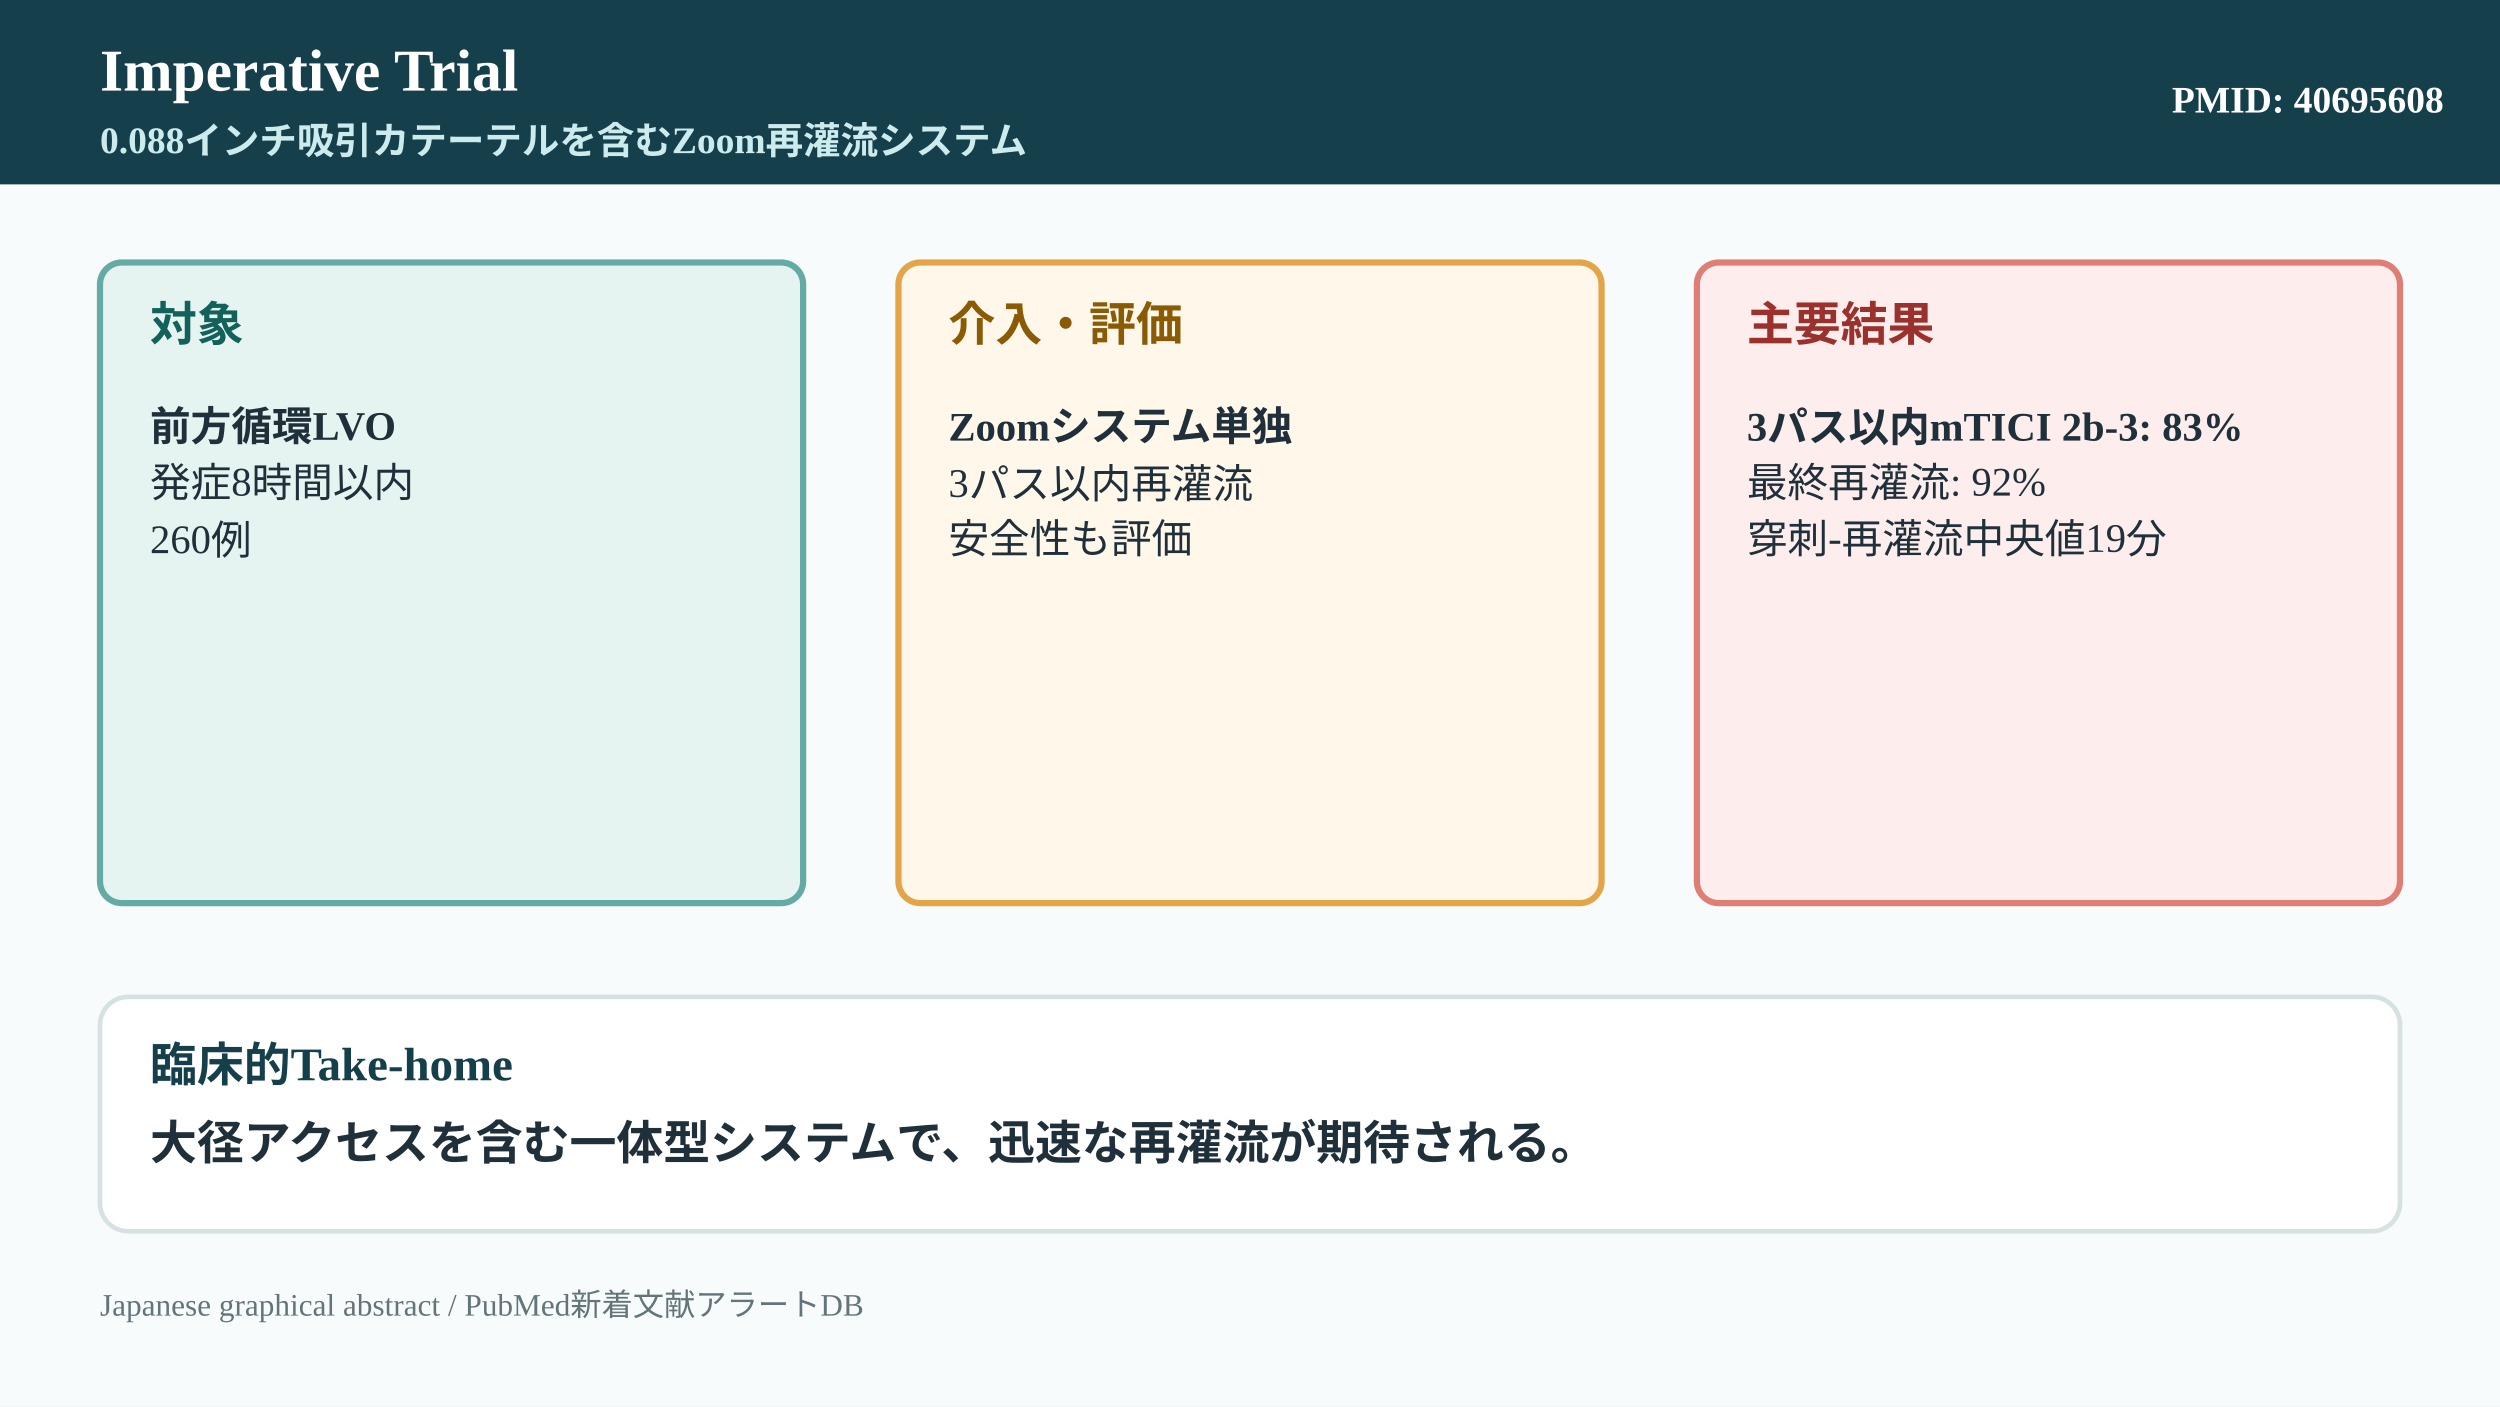
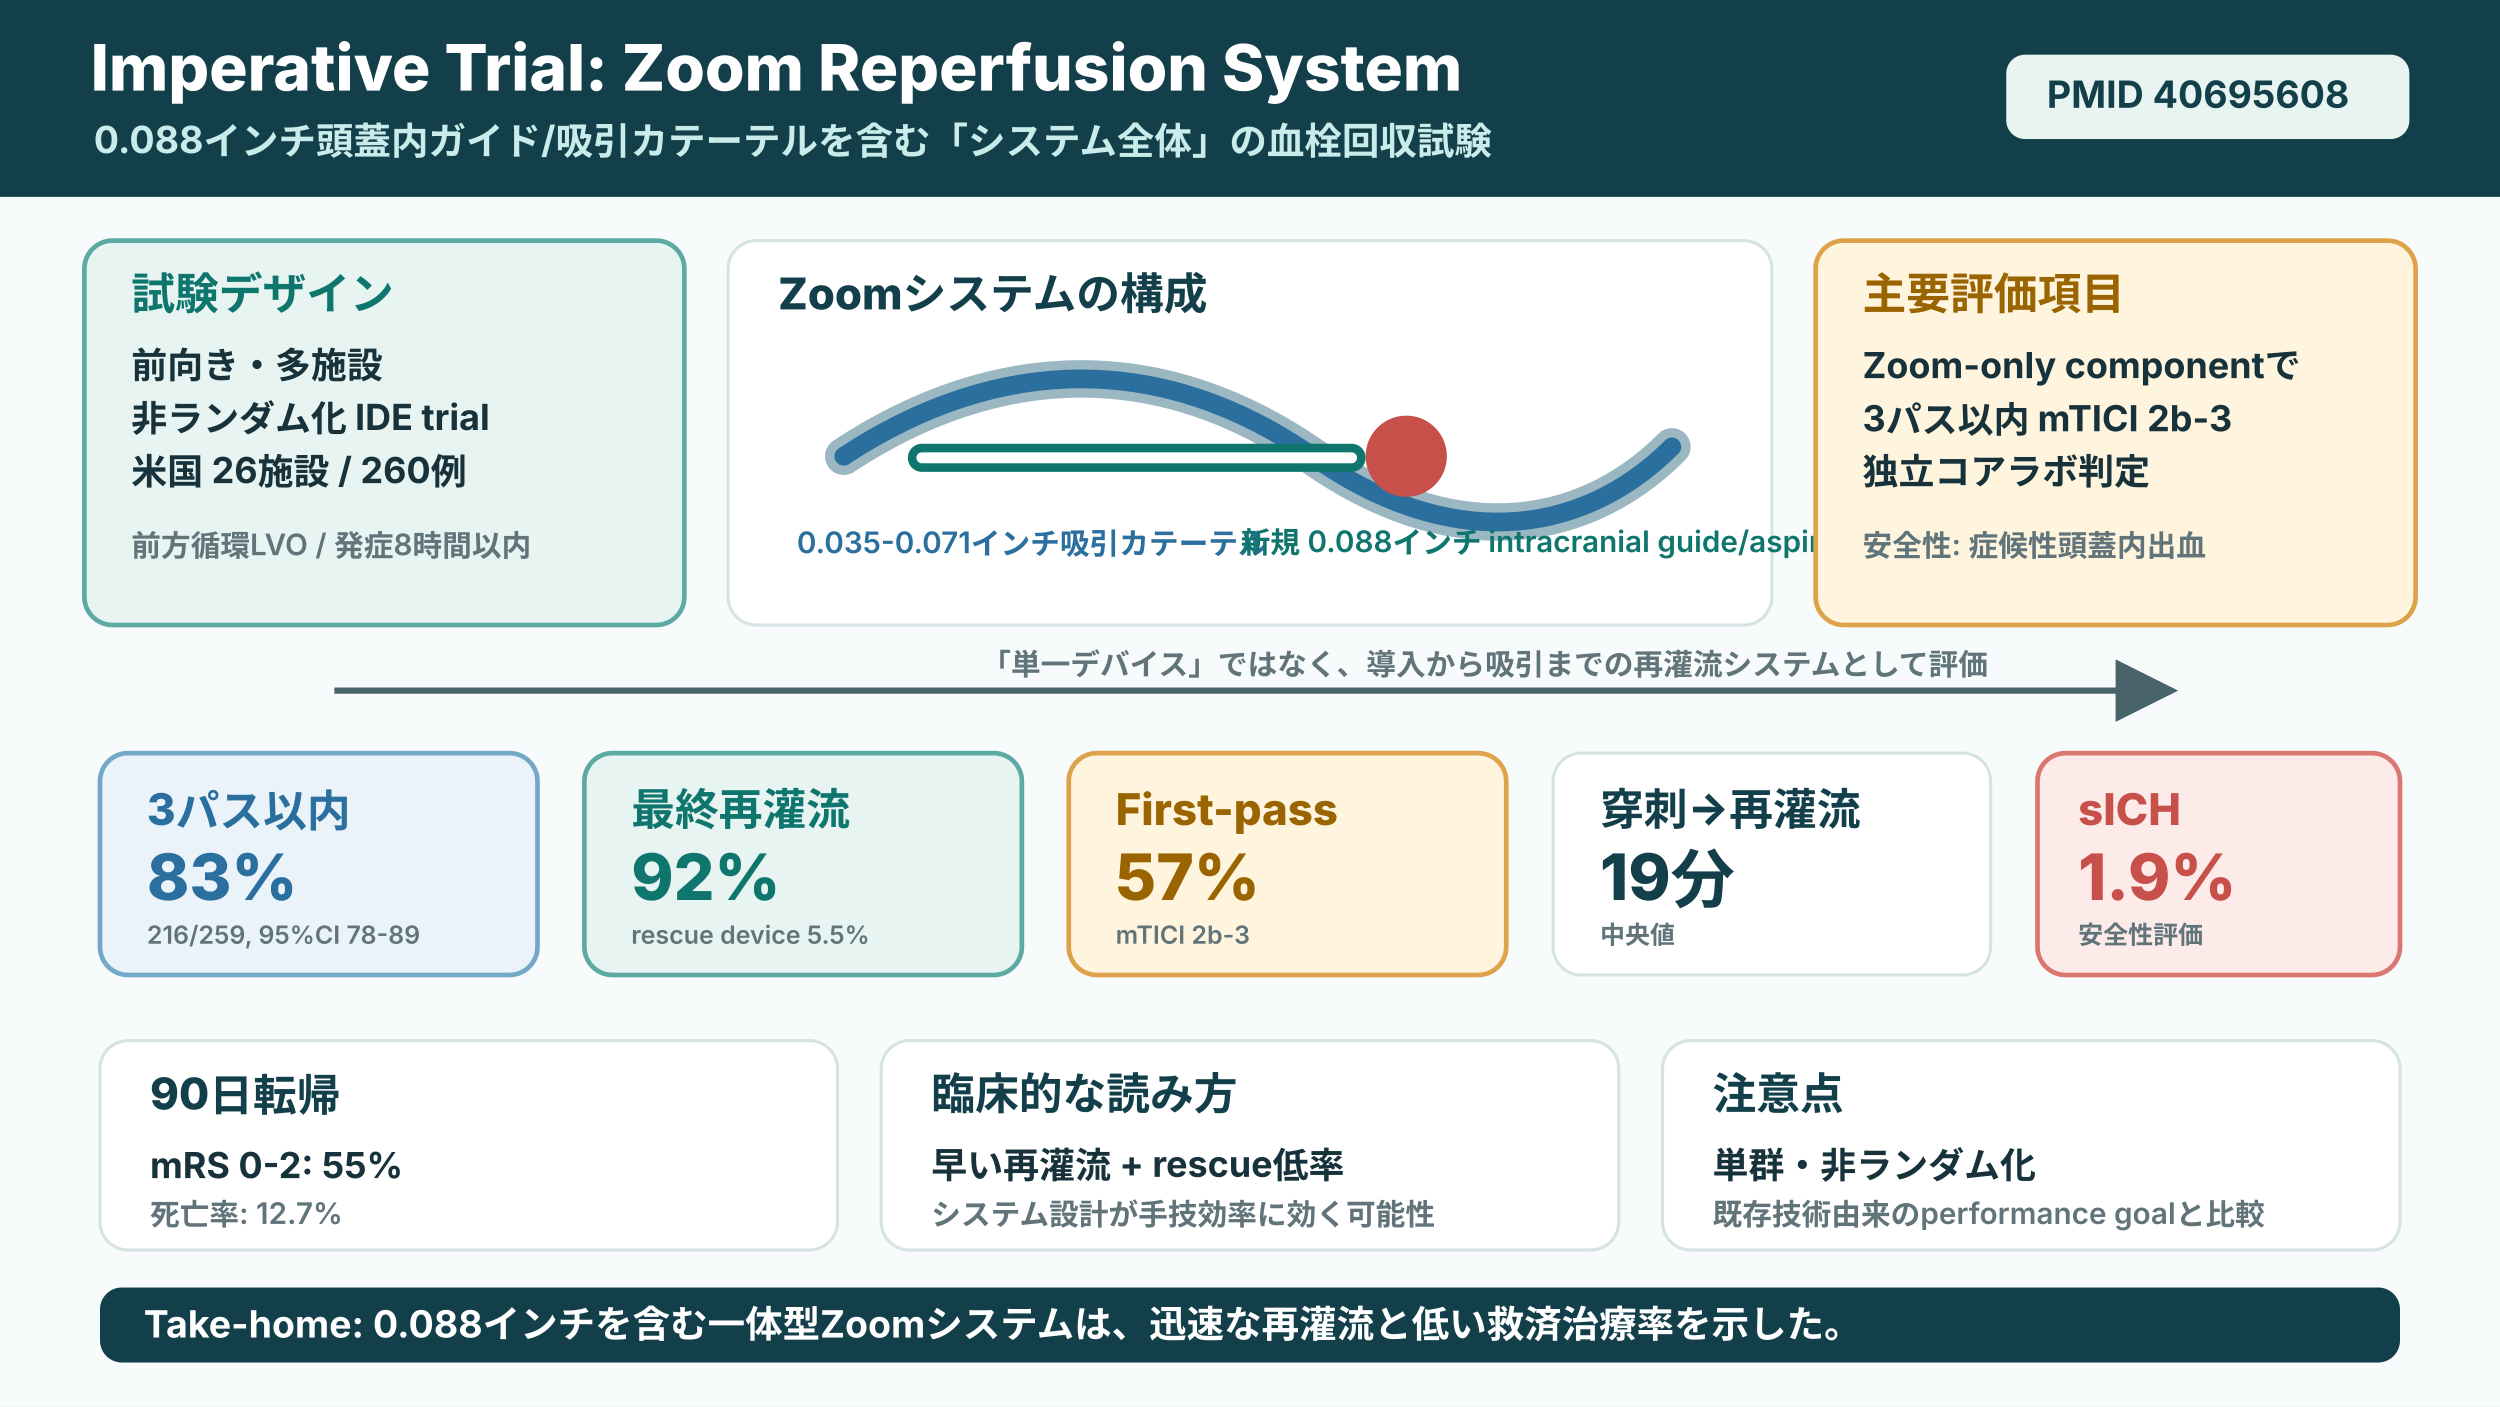
<svg xmlns="http://www.w3.org/2000/svg" width="1600" height="900" viewBox="0 0 1600 900">
-   <rect width="1600" height="900" fill="#f7fbfb" />
-   <rect width="1600" height="118" fill="#153f4a" />
-   <text x="64" y="58" font-size="38" fill="#fff" font-weight="800">Imperative Trial</text>
-   <text x="64" y="98" font-size="24" fill="#ccebed" font-weight="600">0.088インチ吸引カテーテルを含むZoom再灌流システム</text>
-   <text x="1390" y="72" font-size="24" fill="#fff" font-weight="700">PMID: 40695608</text>
-   <rect x="64" y="168" width="450" height="410" rx="14" fill="#e6f4f1" stroke="#64aaa5" stroke-width="4" />
-   <rect x="575" y="168" width="450" height="410" rx="14" fill="#fff7ea" stroke="#e3a548" stroke-width="4" />
-   <rect x="1086" y="168" width="450" height="410" rx="14" fill="#fdeeed" stroke="#df7e74" stroke-width="4" />
-   <text x="96" y="218" font-size="30" fill="#12615b" font-weight="800">対象</text>
-   <text x="96" y="282" font-size="26" fill="#20303a" font-weight="700">前方循環LVO</text>
-   <text x="96" y="318" font-size="26" fill="#20303a">発症8時間以内</text>
-   <text x="96" y="354" font-size="26" fill="#20303a">260例</text>
-   <text x="607" y="218" font-size="30" fill="#8b5a04" font-weight="800">介入・評価</text>
-   <text x="607" y="282" font-size="26" fill="#20303a" font-weight="700">Zoomシステム単独</text>
-   <text x="607" y="318" font-size="26" fill="#20303a">3パス以内再灌流</text>
-   <text x="607" y="354" font-size="26" fill="#20303a">安全性も評価</text>
-   <text x="1118" y="218" font-size="30" fill="#9a312c" font-weight="800">主要結果</text>
-   <text x="1118" y="282" font-size="26" fill="#20303a" font-weight="700">3パス以内mTICI 2b-3: 83%</text>
-   <text x="1118" y="318" font-size="26" fill="#20303a">最終再灌流: 92%</text>
-   <text x="1118" y="354" font-size="26" fill="#20303a">穿刺-再灌流中央値19分</text>
-   <rect x="64" y="638" width="1472" height="150" rx="18" fill="#fff" stroke="#d6e2e2" stroke-width="3" />
-   <text x="96" y="692" font-size="30" fill="#153f4a" font-weight="800">臨床的Take-home</text>
-   <text x="96" y="742" font-size="30" fill="#20303a" font-weight="700">大径アクセスを含む一体型システムで、迅速な再灌流が期待される。</text>
-   <text x="64" y="842" font-size="20" fill="#63747a">Japanese graphical abstract / PubMed新着文献アラートDB</text>
+   <defs>
+     <style>
+       .bg{fill:#f7fbfb}.ink{fill:#17323a}.muted{fill:#60747a}.deep{fill:#123f49}.teal{fill:#0f766e}.blue{fill:#2b6f9e}.coral{fill:#c7514a}.amber{fill:#9a6500}
+       .title{font:800 41px -apple-system,BlinkMacSystemFont,"Hiragino Sans","Yu Gothic",sans-serif}.sub{font:700 24px -apple-system,BlinkMacSystemFont,"Hiragino Sans","Yu Gothic",sans-serif}
+       .h{font:800 28px -apple-system,BlinkMacSystemFont,"Hiragino Sans","Yu Gothic",sans-serif}.t{font:650 23px -apple-system,BlinkMacSystemFont,"Hiragino Sans","Yu Gothic",sans-serif}
+       .s{font:600 19px -apple-system,BlinkMacSystemFont,"Hiragino Sans","Yu Gothic",sans-serif}.xs{font:600 16px -apple-system,BlinkMacSystemFont,"Hiragino Sans","Yu Gothic",sans-serif}
+       .card{fill:#fff;stroke:#d5e3e3;stroke-width:2}.tealCard{fill:#e7f4f1;stroke:#5daaa4;stroke-width:3}.blueCard{fill:#eaf3f9;stroke:#74a8c9;stroke-width:3}.amberCard{fill:#fff5df;stroke:#dea34a;stroke-width:3}.coralCard{fill:#fdebea;stroke:#db7771;stroke-width:3}
+     </style>
+     <marker id="arrow" markerWidth="12" markerHeight="12" refX="10" refY="6" orient="auto">
+       <path d="M1,1 L11,6 L1,11 Z" fill="#49636b" />
+     </marker>
+   </defs>
+   <rect class="bg" width="1600" height="900" />
+   <rect x="0" y="0" width="1600" height="126" fill="#123f49" />
+   <text x="58" y="58" class="title" fill="#fff">Imperative Trial: Zoom Reperfusion System</text>
+   <text x="60" y="98" class="sub" fill="#c9eceb">0.088インチ頭蓋内ガイド/吸引カテーテルを含む「システム全体」の血栓回収試験</text>
+   <rect x="1284" y="35" width="258" height="54" rx="12" fill="#e7f4f1" />
+   <text x="1310" y="69" class="sub deep">PMID 40695608</text>
+   <rect x="54" y="154" width="384" height="246" rx="18" class="tealCard" />
+   <text x="84" y="198" class="h teal">試験デザイン</text>
+   <text x="84" y="242" class="t ink">前向き・多施設</text>
+   <text x="84" y="276" class="t ink">非ランダム化 IDE trial</text>
+   <text x="84" y="310" class="t ink">米国 26施設 / 260例</text>
+   <text x="84" y="356" class="s muted">前方循環LVO / 発症8時間以内</text>
+   <rect x="466" y="154" width="668" height="246" rx="18" class="card" />
+   <text x="498" y="198" class="h deep">Zoomシステムの構成</text>
+   <path d="M540 292 C640 226, 745 226, 840 292 C925 352, 1010 346, 1070 286" fill="none" stroke="#9bb8c2" stroke-width="24" stroke-linecap="round" />
+   <path d="M540 292 C640 226, 745 226, 840 292 C925 352, 1010 346, 1070 286" fill="none" stroke="#2b6f9e" stroke-width="12" stroke-linecap="round" />
+   <path d="M590 293 L865 293" stroke="#0f766e" stroke-width="18" stroke-linecap="round" />
+   <path d="M590 293 L865 293" stroke="#fff" stroke-width="7" stroke-linecap="round" />
+   <circle cx="900" cy="292" r="26" fill="#c7514a" />
+   <text x="510" y="354" class="s blue">0.035-0.071インチ吸引カテーテル</text>
+   <text x="794" y="354" class="s teal">新規 0.088インチ intracranial guide/aspiration</text>
+   <rect x="1162" y="154" width="384" height="246" rx="18" class="amberCard" />
+   <text x="1192" y="198" class="h amber">主要評価項目</text>
+   <text x="1192" y="242" class="t ink">Zoom-only componentで</text>
+   <text x="1192" y="276" class="t ink">3パス以内 mTICI 2b-3</text>
+   <text x="1192" y="310" class="t ink">独立コアラボ判定</text>
+   <text x="1192" y="356" class="s muted">安全性: 症候性頭蓋内出血</text>
+   <line x1="214" y1="442" x2="1390" y2="442" stroke="#49636b" stroke-width="4" marker-end="url(#arrow)" />
+   <text x="628" y="432" class="s muted">「単一デバイス」ではなく、導入から吸引までの再灌流システムとして評価</text>
+   <rect x="64" y="482" width="280" height="142" rx="18" class="blueCard" />
+   <text x="94" y="528" class="h blue">3パス以内</text>
+   <text x="94" y="576" class="title blue">83%</text>
+   <text x="94" y="604" class="xs muted">216/259, 95%CI 78-89</text>
+   <rect x="374" y="482" width="280" height="142" rx="18" class="tealCard" />
+   <text x="404" y="528" class="h teal">最終再灌流</text>
+   <text x="404" y="576" class="title teal">92%</text>
+   <text x="404" y="604" class="xs muted">rescue device 5.5%</text>
+   <rect x="684" y="482" width="280" height="142" rx="18" class="amberCard" />
+   <text x="714" y="528" class="h amber">First-pass</text>
+   <text x="714" y="576" class="title amber">57%</text>
+   <text x="714" y="604" class="xs muted">mTICI 2b-3</text>
+   <rect x="994" y="482" width="280" height="142" rx="18" class="card" />
+   <text x="1024" y="528" class="h deep">穿刺→再灌流</text>
+   <text x="1024" y="576" class="title deep">19分</text>
+   <text x="1024" y="604" class="xs muted">中央値</text>
+   <rect x="1304" y="482" width="232" height="142" rx="18" class="coralCard" />
+   <text x="1330" y="528" class="h coral">sICH</text>
+   <text x="1330" y="576" class="title coral">1.9%</text>
+   <text x="1330" y="604" class="xs muted">安全性評価</text>
+   <rect x="64" y="666" width="472" height="134" rx="18" class="card" />
+   <text x="96" y="710" class="h deep">90日転帰</text>
+   <text x="96" y="754" class="t ink">mRS 0-2: 55%</text>
+   <text x="96" y="784" class="s muted">死亡率: 12.7%</text>
+   <rect x="564" y="666" width="472" height="134" rx="18" class="card" />
+   <text x="596" y="710" class="h deep">臨床的な読み方</text>
+   <text x="596" y="754" class="t ink">早い再灌流 + rescue低率</text>
+   <text x="596" y="784" class="s muted">システム設計が手技効率に効く可能性</text>
+   <rect x="1064" y="666" width="472" height="134" rx="18" class="card" />
+   <text x="1096" y="710" class="h deep">注意点</text>
+   <text x="1096" y="754" class="t ink">単群・非ランダム化</text>
+   <text x="1096" y="784" class="s muted">既存技術由来のperformance goalと比較</text>
+   <rect x="64" y="824" width="1472" height="48" rx="14" fill="#123f49" />
+   <text x="92" y="856" class="sub" fill="#fff">Take-home: 0.088インチを含む一体型Zoomシステムは、迅速な再灌流と低い救済治療率を示した。</text>
</svg>
